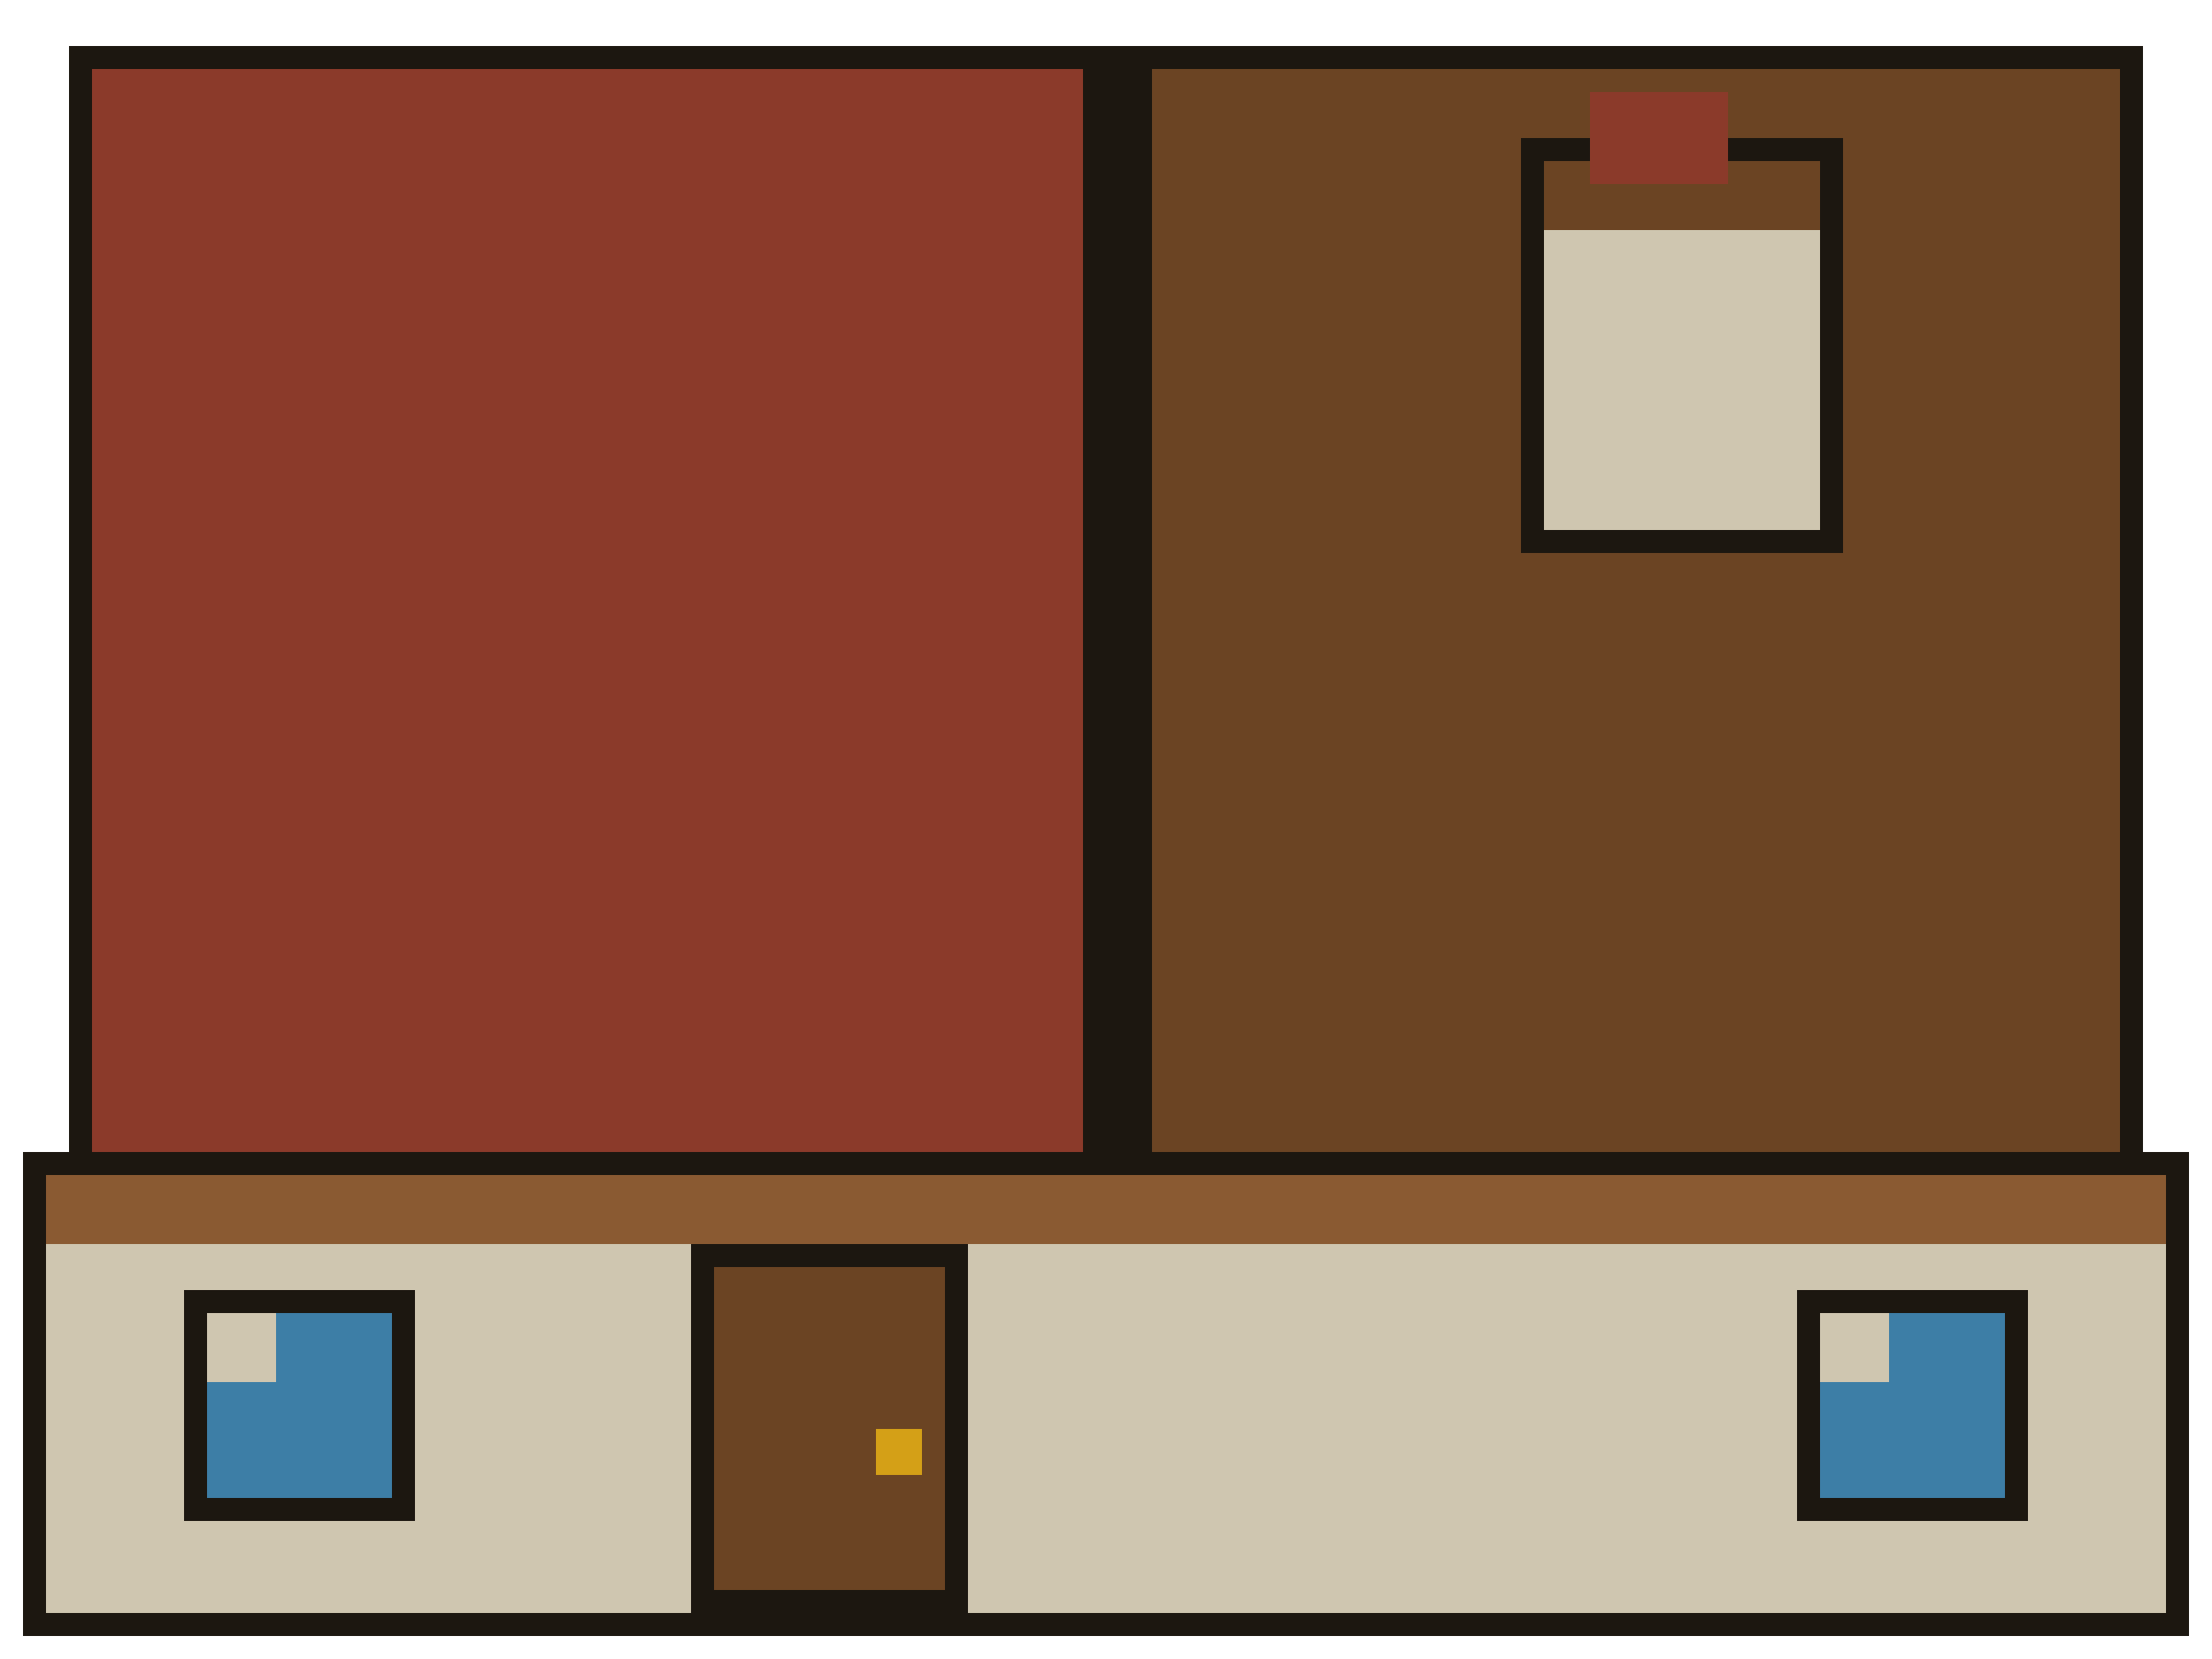
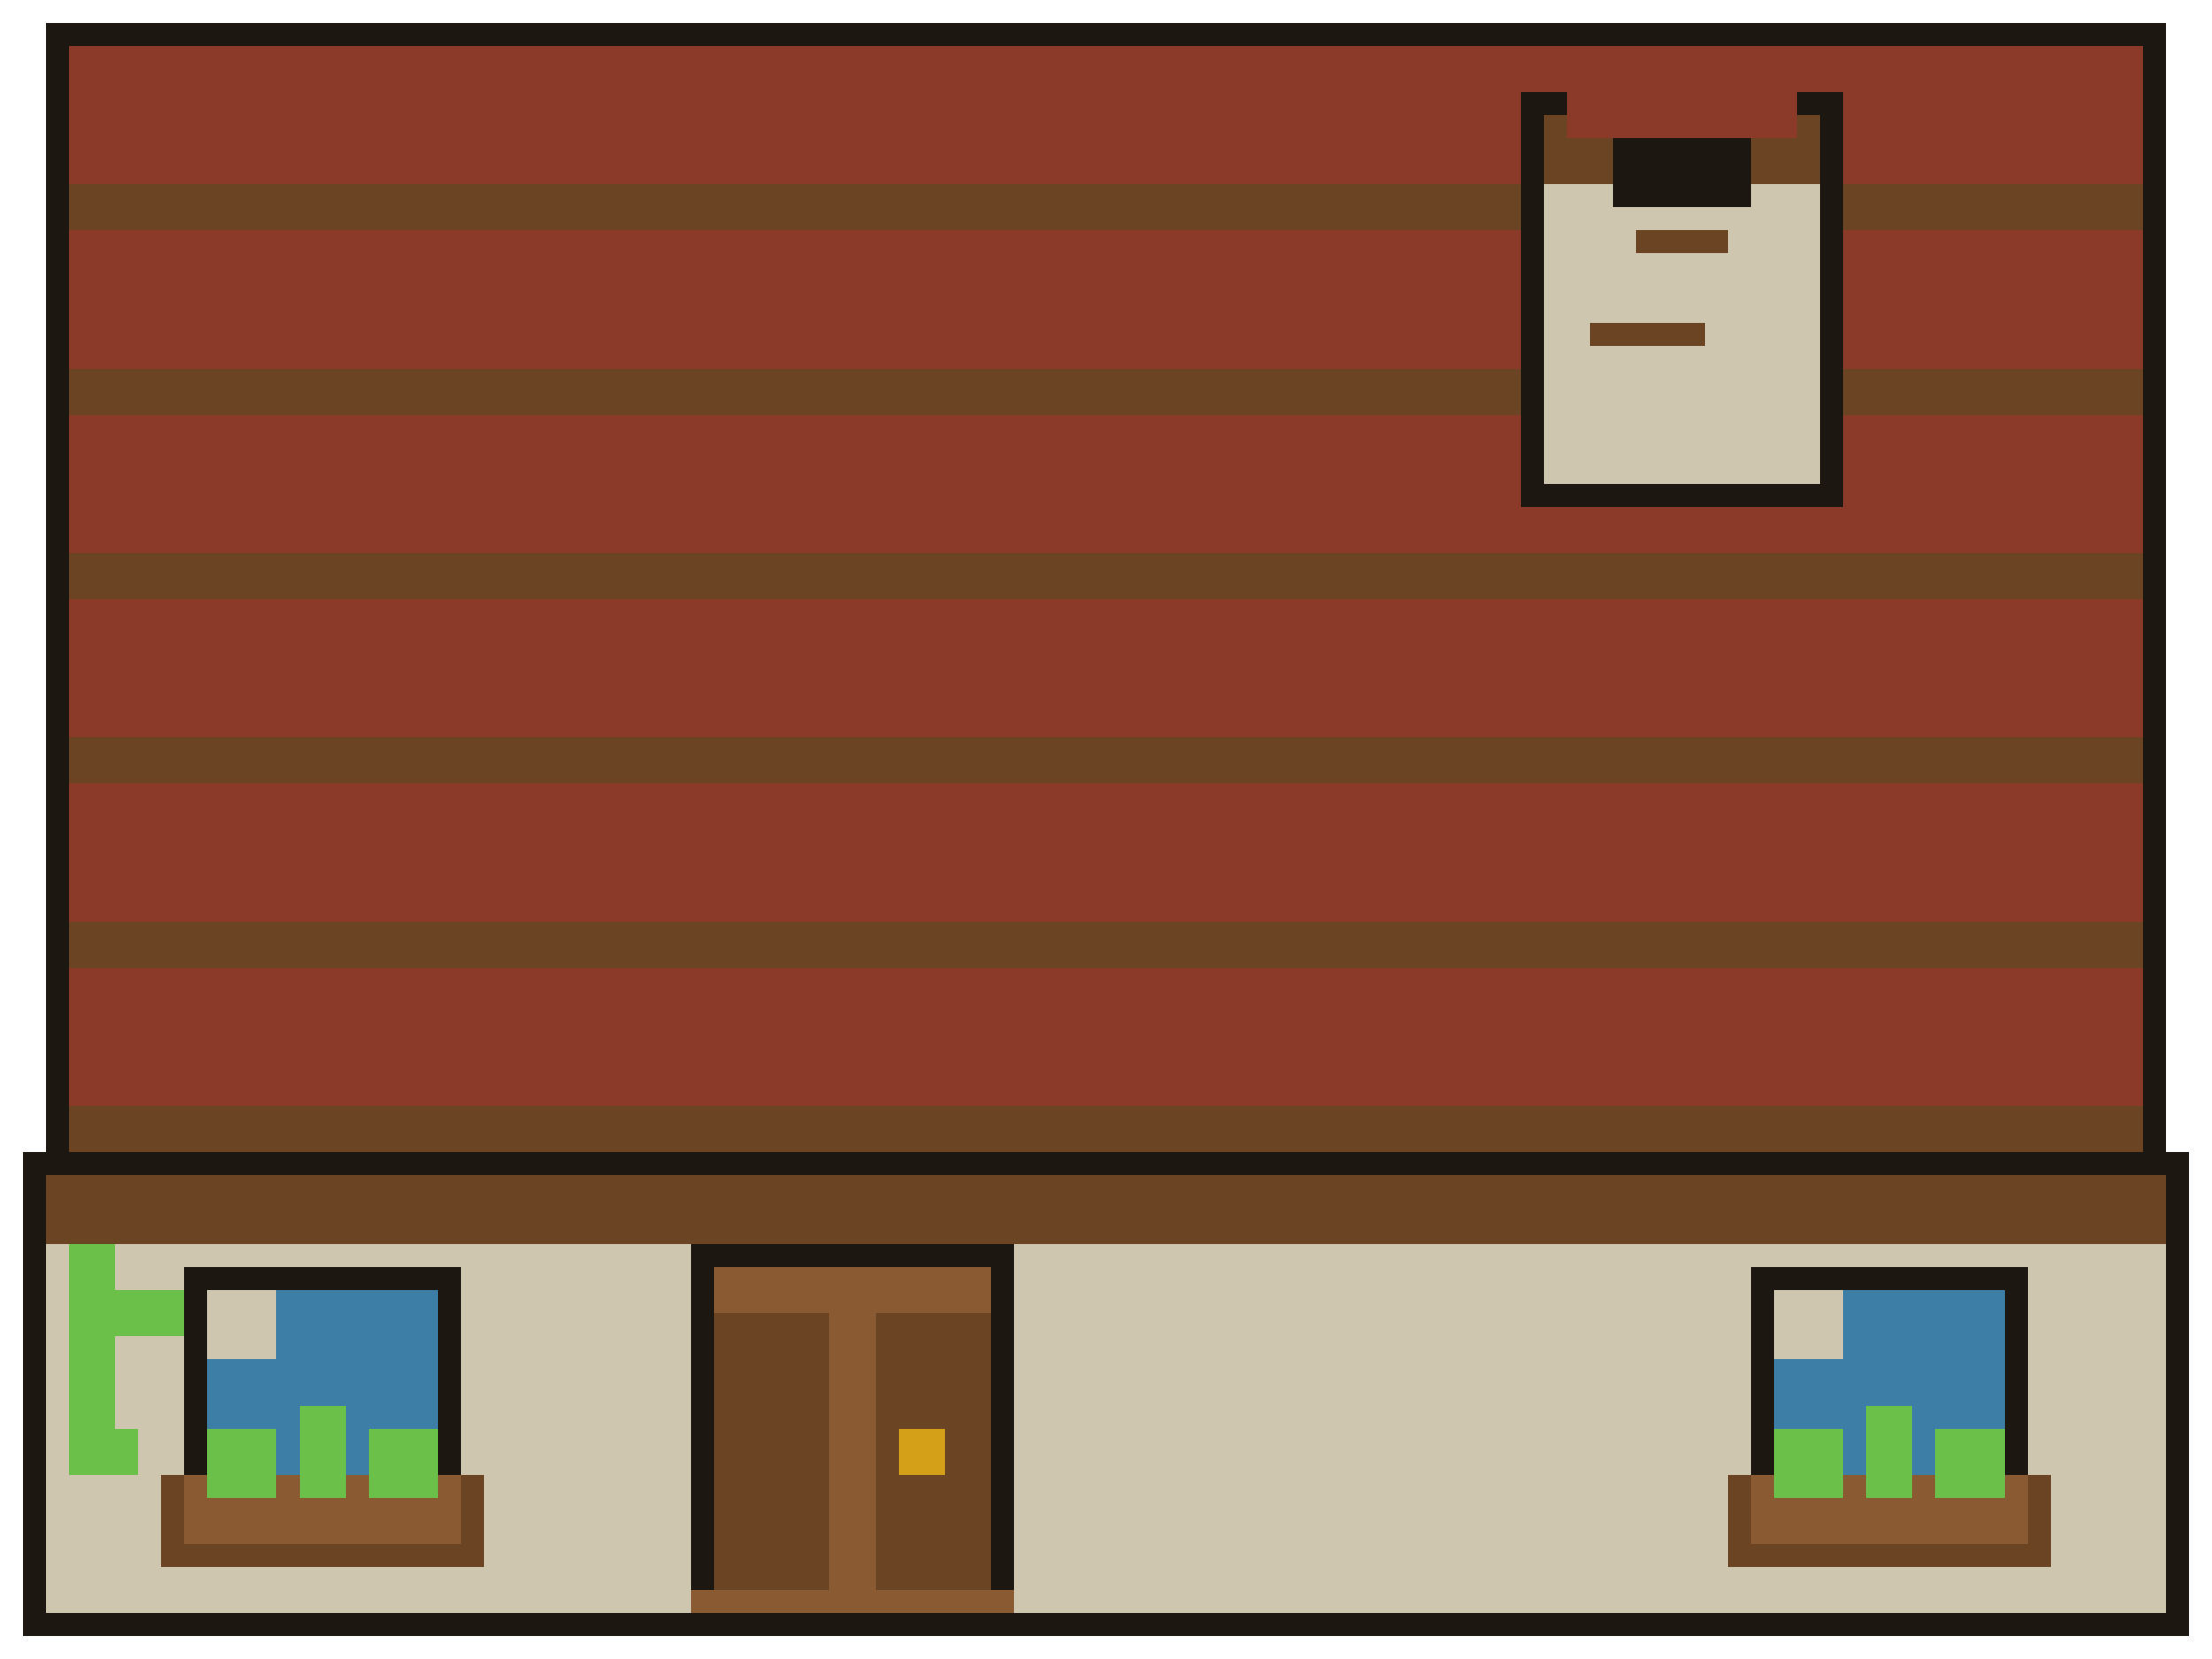
<svg xmlns="http://www.w3.org/2000/svg" viewBox="0 0 96 72" fill="none" shape-rendering="crispEdges">
-   <rect fill="#1c1710" x="3" y="2" width="90" height="50" />
-   <rect fill="#8b3a2a" x="4" y="3" width="43" height="48" />
-   <rect fill="#6b4423" x="50" y="3" width="42" height="48" />
-   <rect fill="#1c1710" x="47" y="3" width="3" height="48" />
-   <rect fill="#1c1710" x="66" y="6" width="14" height="18" />
-   <rect fill="#cfc6b0" x="67" y="7" width="12" height="16" />
-   <rect fill="#6b4423" x="67" y="7" width="12" height="3" />
-   <rect fill="#8b3a2a" x="69" y="4" width="6" height="4" />
+   <rect fill="#1c1710" x="2" y="1" width="92" height="51" />
+   <rect fill="#8b3a2a" x="3" y="2" width="90" height="49" />
+   <rect fill="#6b4423" x="3" y="8" width="90" height="2" />
+   <rect fill="#6b4423" x="3" y="16" width="90" height="2" />
+   <rect fill="#6b4423" x="3" y="24" width="90" height="2" />
+   <rect fill="#6b4423" x="3" y="32" width="90" height="2" />
+   <rect fill="#6b4423" x="3" y="40" width="90" height="2" />
+   <rect fill="#6b4423" x="3" y="48" width="90" height="3" />
+   <rect fill="#1c1710" x="66" y="4" width="14" height="18" />
+   <rect fill="#cfc6b0" x="67" y="5" width="12" height="16" />
+   <rect fill="#6b4423" x="67" y="5" width="12" height="3" />
+   <rect fill="#8b3a2a" x="68" y="2" width="10" height="4" />
+   <rect fill="#1c1710" x="70" y="6" width="6" height="3" />
+   <rect fill="#6b4423" x="71" y="10" width="4" height="1" />
+   <rect fill="#6b4423" x="69" y="14" width="5" height="1" />
  <rect fill="#1c1710" x="1" y="50" width="94" height="21" />
  <rect fill="#cfc6b0" x="2" y="51" width="92" height="19" />
-   <rect fill="#8a5a32" x="2" y="51" width="92" height="3" />
-   <rect fill="#1c1710" x="30" y="54" width="12" height="16" />
-   <rect fill="#6b4423" x="31" y="55" width="10" height="14" />
-   <rect fill="#d4a017" x="38" y="62" width="2" height="2" />
-   <rect fill="#1c1710" x="8" y="56" width="10" height="10" />
-   <rect fill="#3d7ea6" x="9" y="57" width="8" height="8" />
-   <rect fill="#cfc6b0" x="9" y="57" width="3" height="3" />
-   <rect fill="#1c1710" x="78" y="56" width="10" height="10" />
-   <rect fill="#3d7ea6" x="79" y="57" width="8" height="8" />
-   <rect fill="#cfc6b0" x="79" y="57" width="3" height="3" />
+   <rect fill="#6b4423" x="2" y="51" width="92" height="3" />
+   <rect fill="#1c1710" x="30" y="54" width="14" height="16" />
+   <rect fill="#6b4423" x="31" y="55" width="12" height="14" />
+   <rect fill="#8a5a32" x="31" y="55" width="12" height="2" />
+   <rect fill="#8a5a32" x="36" y="55" width="2" height="14" />
+   <rect fill="#d4a017" x="39" y="62" width="2" height="2" />
+   <rect fill="#8a5a32" x="30" y="69" width="14" height="1" />
+   <rect fill="#1c1710" x="8" y="55" width="12" height="10" />
+   <rect fill="#3d7ea6" x="9" y="56" width="10" height="8" />
+   <rect fill="#cfc6b0" x="9" y="56" width="3" height="3" />
+   <rect fill="#6b4423" x="7" y="64" width="14" height="4" />
+   <rect fill="#8a5a32" x="8" y="64" width="12" height="3" />
+   <rect fill="#6bc04a" x="9" y="62" width="3" height="3" />
+   <rect fill="#6bc04a" x="13" y="61" width="2" height="4" />
+   <rect fill="#6bc04a" x="16" y="62" width="3" height="3" />
+   <rect fill="#1c1710" x="76" y="55" width="12" height="10" />
+   <rect fill="#3d7ea6" x="77" y="56" width="10" height="8" />
+   <rect fill="#cfc6b0" x="77" y="56" width="3" height="3" />
+   <rect fill="#6b4423" x="75" y="64" width="14" height="4" />
+   <rect fill="#8a5a32" x="76" y="64" width="12" height="3" />
+   <rect fill="#6bc04a" x="77" y="62" width="3" height="3" />
+   <rect fill="#6bc04a" x="81" y="61" width="2" height="4" />
+   <rect fill="#6bc04a" x="84" y="62" width="3" height="3" />
+   <rect fill="#6bc04a" x="3" y="54" width="2" height="8" />
+   <rect fill="#6bc04a" x="5" y="56" width="3" height="2" />
+   <rect fill="#6bc04a" x="3" y="62" width="3" height="2" />
</svg>
